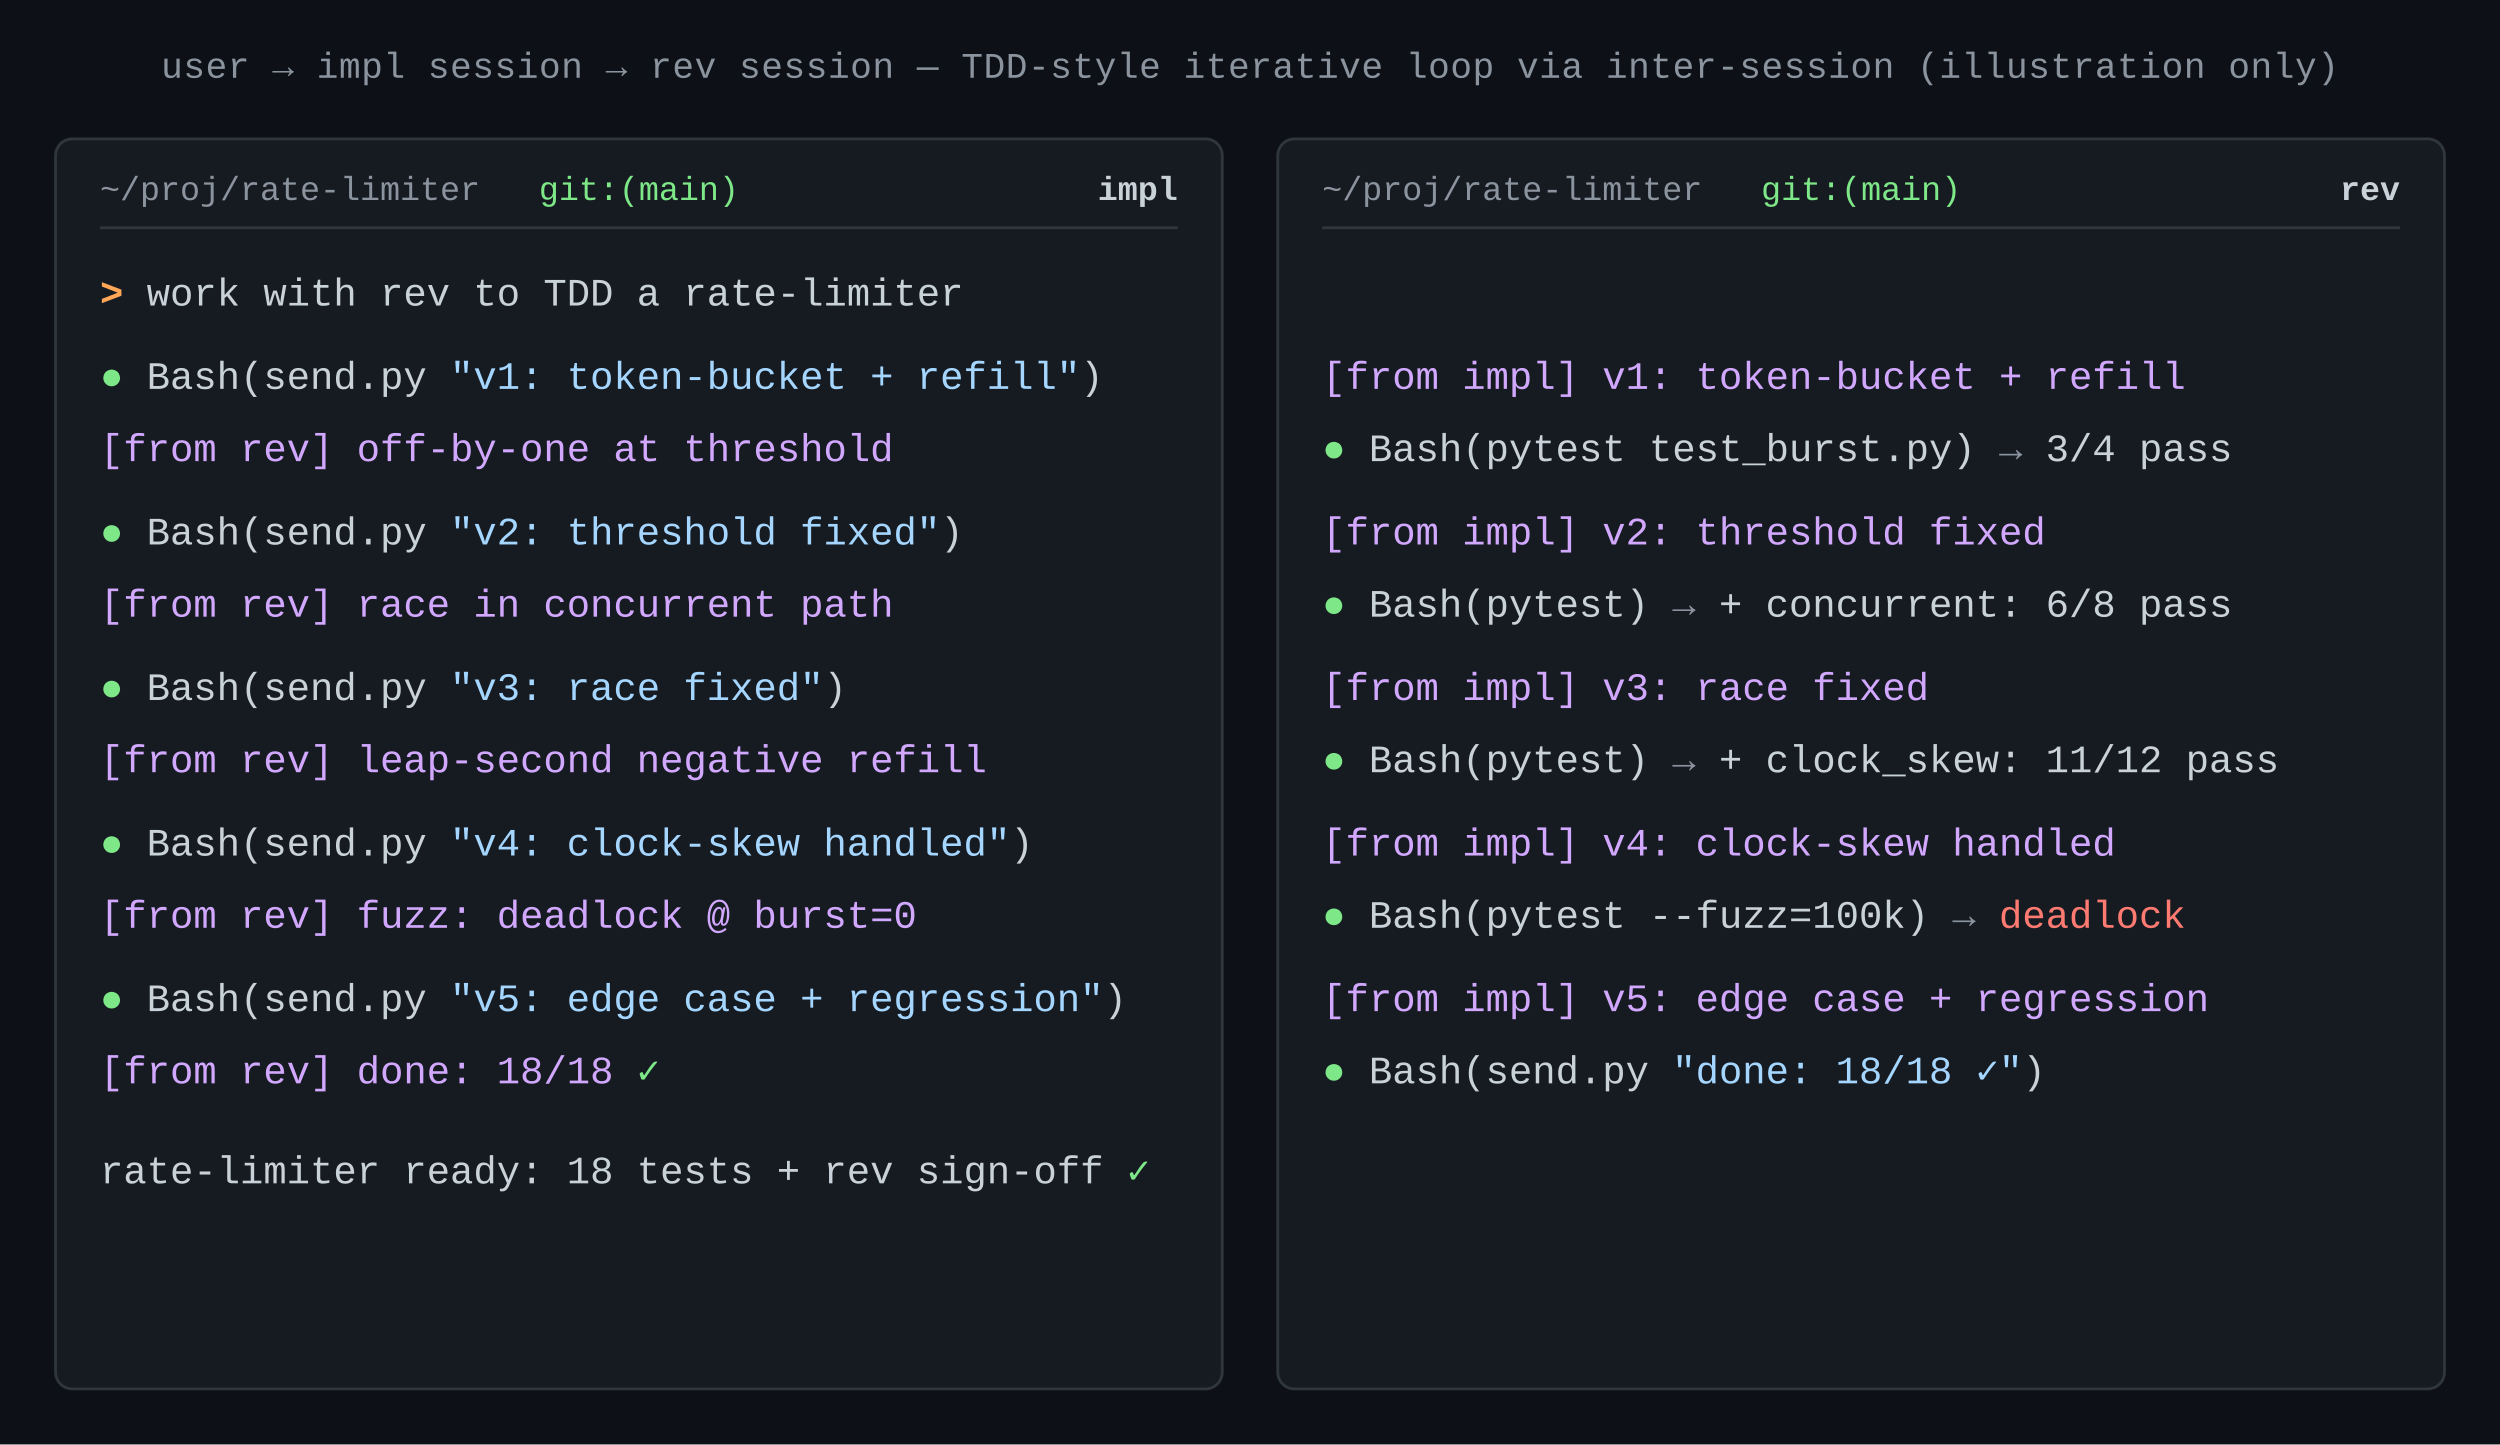
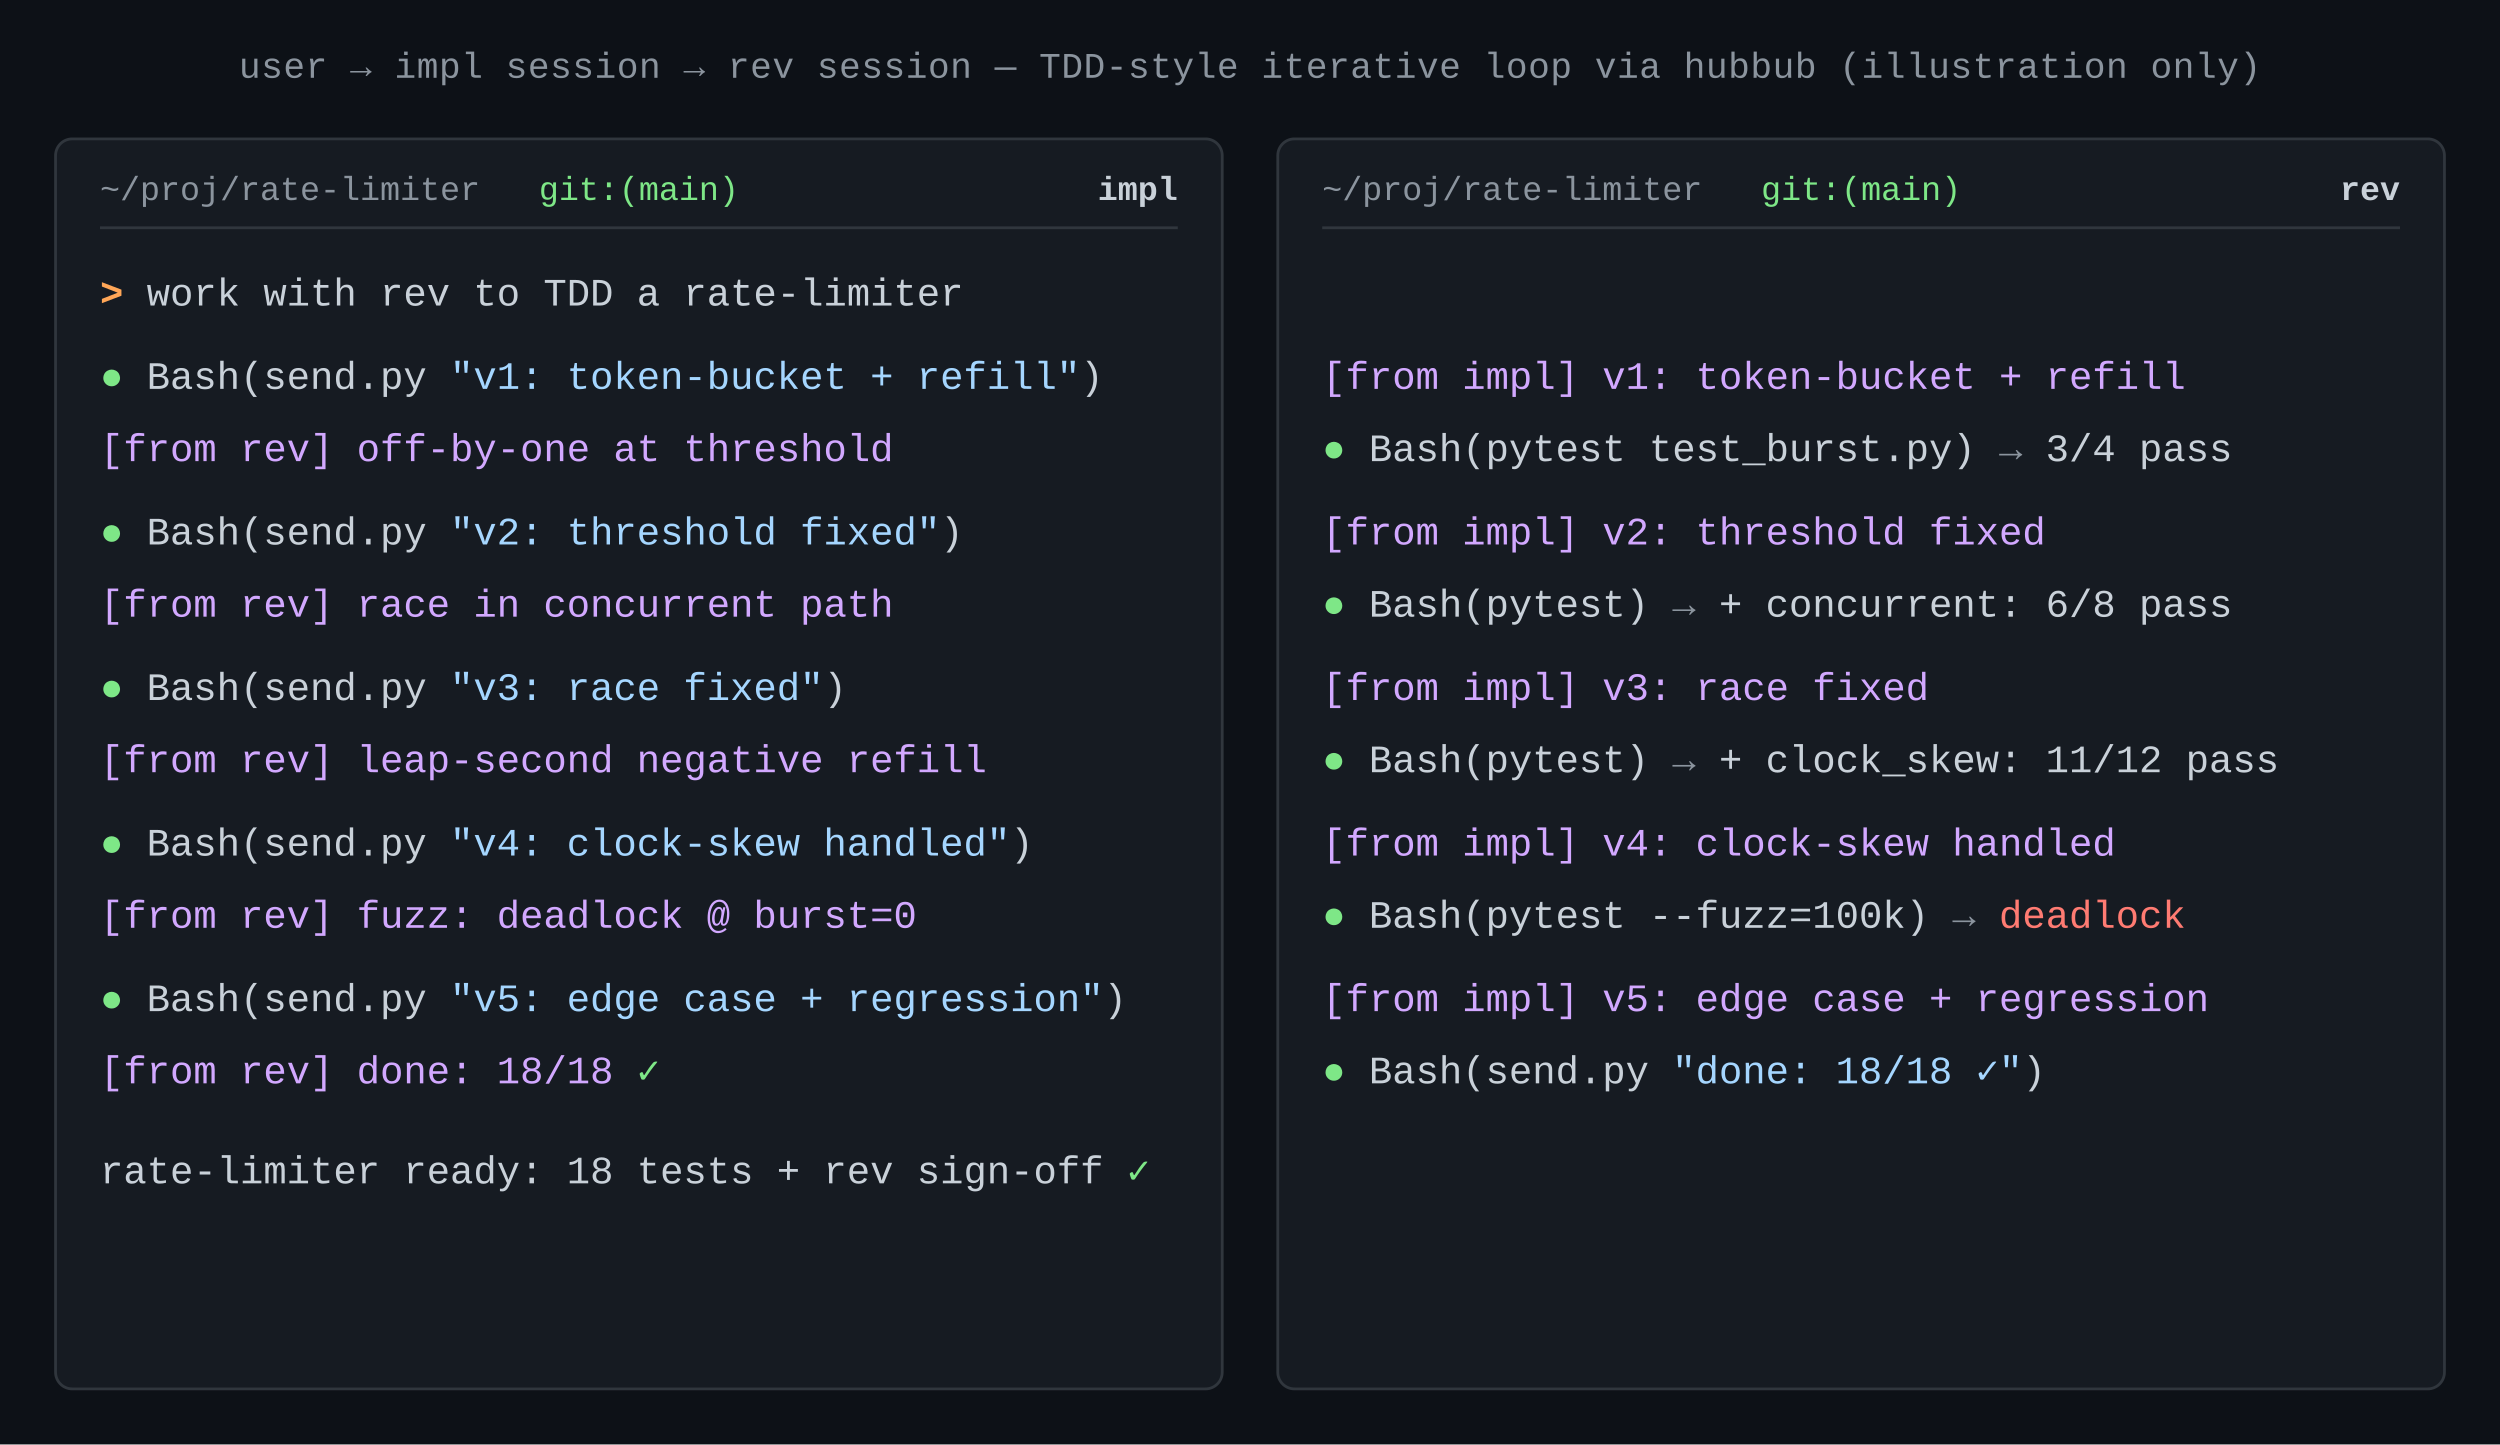
<svg xmlns="http://www.w3.org/2000/svg" viewBox="0 0 900 520" width="900" height="520" role="img" aria-label="Two Claude Code sessions iterating on a rate-limiter via inter-session">
  <style>
    .bg     { fill: #0d1117; }
    .pane   { fill: #161b22; stroke: #30363d; stroke-width: 1; }

    text {
      font-family: ui-monospace, "SF Mono", Menlo, Consolas, "Courier New", monospace;
    }

    .topTitle  { font-size: 13px; font-weight: 500; fill: #8b949e; letter-spacing: 0.2px; }
    .path      { font-size: 12px; font-weight: 500; fill: #8b949e; }
    .branch    { font-size: 12px; font-weight: 500; fill: #7ee787; }
    .role      { font-size: 12px; font-weight: 600; fill: #c9d1d9; }

    .line      { font-size: 14px; fill: #c9d1d9; }
    .incoming  { fill: #d2a8ff; }

    .dot    { fill: #7ee787; }
    .str    { fill: #a5d6ff; }
    .arrow  { fill: #8b949e; }
    .pass   { fill: #7ee787; }
    .fail   { fill: #ff7b72; }
    .prompt { fill: #ffa657; font-weight: 600; }

    /* Cycle = 16s, 0.5s spacing per event = 3.125% per step.
       22 events fade in one after another, then hold, then fade out together. */
    @keyframes f01 { 0%,3.125%  {opacity:0} 6.25%,87.5%  {opacity:1} 93.75%,100% {opacity:0} }
    @keyframes f02 { 0%,6.25%   {opacity:0} 9.375%,87.5% {opacity:1} 93.75%,100% {opacity:0} }
    @keyframes f03 { 0%,9.375%  {opacity:0} 12.5%,87.5%  {opacity:1} 93.75%,100% {opacity:0} }
    @keyframes f04 { 0%,12.5%   {opacity:0} 15.625%,87.5%{opacity:1} 93.75%,100% {opacity:0} }
    @keyframes f05 { 0%,15.625% {opacity:0} 18.75%,87.5% {opacity:1} 93.75%,100% {opacity:0} }
    @keyframes f06 { 0%,18.75%  {opacity:0} 21.875%,87.5%{opacity:1} 93.75%,100% {opacity:0} }
    @keyframes f07 { 0%,21.875% {opacity:0} 25%,87.5%    {opacity:1} 93.75%,100% {opacity:0} }
    @keyframes f08 { 0%,25%     {opacity:0} 28.125%,87.5%{opacity:1} 93.75%,100% {opacity:0} }
    @keyframes f09 { 0%,28.125% {opacity:0} 31.25%,87.5% {opacity:1} 93.75%,100% {opacity:0} }
    @keyframes f10 { 0%,31.25%  {opacity:0} 34.375%,87.5%{opacity:1} 93.75%,100% {opacity:0} }
    @keyframes f11 { 0%,34.375% {opacity:0} 37.5%,87.5%  {opacity:1} 93.75%,100% {opacity:0} }
    @keyframes f12 { 0%,37.5%   {opacity:0} 40.625%,87.5%{opacity:1} 93.75%,100% {opacity:0} }
    @keyframes f13 { 0%,40.625% {opacity:0} 43.75%,87.5% {opacity:1} 93.75%,100% {opacity:0} }
    @keyframes f14 { 0%,43.75%  {opacity:0} 46.875%,87.5%{opacity:1} 93.75%,100% {opacity:0} }
    @keyframes f15 { 0%,46.875% {opacity:0} 50%,87.5%    {opacity:1} 93.75%,100% {opacity:0} }
    @keyframes f16 { 0%,50%     {opacity:0} 53.125%,87.5%{opacity:1} 93.75%,100% {opacity:0} }
    @keyframes f17 { 0%,53.125% {opacity:0} 56.25%,87.5% {opacity:1} 93.75%,100% {opacity:0} }
    @keyframes f18 { 0%,56.25%  {opacity:0} 59.375%,87.5%{opacity:1} 93.75%,100% {opacity:0} }
    @keyframes f19 { 0%,59.375% {opacity:0} 62.5%,87.5%  {opacity:1} 93.75%,100% {opacity:0} }
    @keyframes f20 { 0%,62.5%   {opacity:0} 65.625%,87.5%{opacity:1} 93.75%,100% {opacity:0} }
    @keyframes f21 { 0%,65.625% {opacity:0} 68.75%,87.5% {opacity:1} 93.75%,100% {opacity:0} }
    @keyframes f22 { 0%,68.75%  {opacity:0} 71.875%,87.5%{opacity:1} 93.75%,100% {opacity:0} }

    /* Step order: L0 L1 R1 R2 L2 L3 R3 R4 L4 L5 R5 R6 L6 L7 R7 R8 L8 L9 R9 R10 L10 L11 */
    .L0  { animation: f01 16s linear infinite both; }
    .L1  { animation: f02 16s linear infinite both; }
    .R1  { animation: f03 16s linear infinite both; }
    .R2  { animation: f04 16s linear infinite both; }
    .L2  { animation: f05 16s linear infinite both; }
    .L3  { animation: f06 16s linear infinite both; }
    .R3  { animation: f07 16s linear infinite both; }
    .R4  { animation: f08 16s linear infinite both; }
    .L4  { animation: f09 16s linear infinite both; }
    .L5  { animation: f10 16s linear infinite both; }
    .R5  { animation: f11 16s linear infinite both; }
    .R6  { animation: f12 16s linear infinite both; }
    .L6  { animation: f13 16s linear infinite both; }
    .L7  { animation: f14 16s linear infinite both; }
    .R7  { animation: f15 16s linear infinite both; }
    .R8  { animation: f16 16s linear infinite both; }
    .L8  { animation: f17 16s linear infinite both; }
    .L9  { animation: f18 16s linear infinite both; }
    .R9  { animation: f19 16s linear infinite both; }
    .R10 { animation: f20 16s linear infinite both; }
    .L10 { animation: f21 16s linear infinite both; }
    .L11 { animation: f22 16s linear infinite both; }
  </style>
  <rect class="bg" width="900" height="520" />
-   <text class="topTitle" x="450" y="28" text-anchor="middle">user → impl session → rev session — TDD-style iterative loop via inter-session (illustration only)</text>
+   <text class="topTitle" x="450" y="28" text-anchor="middle">user → impl session → rev session — TDD-style iterative loop via hubbub (illustration only)</text>
  <g transform="translate(20, 50)">
    <rect class="pane" width="420" height="450" rx="6" />
    <text class="path" x="16" y="22">~/proj/rate-limiter</text>
    <text class="branch" x="210" y="22" text-anchor="middle">git:(main)</text>
    <text class="role" x="404" y="22" text-anchor="end">impl</text>
    <line stroke="#30363d" stroke-width="1" x1="16" y1="32" x2="404" y2="32" />
    <g transform="translate(16, 60)">
      <text class="line L0" y="0">
        <tspan class="prompt">&gt;</tspan> work with rev to TDD a rate-limiter</text>
      <text class="line L1" y="30">
        <tspan class="dot">●</tspan> Bash(send.py <tspan class="str">"v1: token-bucket + refill"</tspan>)</text>
      <text class="line incoming L2" y="56">[from rev] off-by-one at threshold</text>
      <text class="line L3" y="86">
        <tspan class="dot">●</tspan> Bash(send.py <tspan class="str">"v2: threshold fixed"</tspan>)</text>
      <text class="line incoming L4" y="112">[from rev] race in concurrent path</text>
      <text class="line L5" y="142">
        <tspan class="dot">●</tspan> Bash(send.py <tspan class="str">"v3: race fixed"</tspan>)</text>
      <text class="line incoming L6" y="168">[from rev] leap-second negative refill</text>
      <text class="line L7" y="198">
        <tspan class="dot">●</tspan> Bash(send.py <tspan class="str">"v4: clock-skew handled"</tspan>)</text>
      <text class="line incoming L8" y="224">[from rev] fuzz: deadlock @ burst=0</text>
      <text class="line L9" y="254">
        <tspan class="dot">●</tspan> Bash(send.py <tspan class="str">"v5: edge case + regression"</tspan>)</text>
      <text class="line incoming L10" y="280">[from rev] done: 18/18 <tspan class="pass">✓</tspan>
      </text>
      <text class="line L11" y="316">rate-limiter ready: 18 tests + rev sign-off <tspan class="pass">✓</tspan>
      </text>
    </g>
  </g>
  <g transform="translate(460, 50)">
    <rect class="pane" width="420" height="450" rx="6" />
    <text class="path" x="16" y="22">~/proj/rate-limiter</text>
    <text class="branch" x="210" y="22" text-anchor="middle">git:(main)</text>
    <text class="role" x="404" y="22" text-anchor="end">rev</text>
    <line stroke="#30363d" stroke-width="1" x1="16" y1="32" x2="404" y2="32" />
    <g transform="translate(16, 90)">
      <text class="line incoming R1" y="0">[from impl] v1: token-bucket + refill</text>
      <text class="line R2" y="26">
        <tspan class="dot">●</tspan> Bash(pytest test_burst.py) <tspan class="arrow">→</tspan> 3/4 pass</text>
      <text class="line incoming R3" y="56">[from impl] v2: threshold fixed</text>
      <text class="line R4" y="82">
        <tspan class="dot">●</tspan> Bash(pytest) <tspan class="arrow">→</tspan> + concurrent: 6/8 pass</text>
      <text class="line incoming R5" y="112">[from impl] v3: race fixed</text>
      <text class="line R6" y="138">
        <tspan class="dot">●</tspan> Bash(pytest) <tspan class="arrow">→</tspan> + clock_skew: 11/12 pass</text>
      <text class="line incoming R7" y="168">[from impl] v4: clock-skew handled</text>
      <text class="line R8" y="194">
        <tspan class="dot">●</tspan> Bash(pytest --fuzz=100k) <tspan class="arrow">→</tspan>
        <tspan class="fail">deadlock</tspan>
      </text>
      <text class="line incoming R9" y="224">[from impl] v5: edge case + regression</text>
      <text class="line R10" y="250">
        <tspan class="dot">●</tspan> Bash(send.py <tspan class="str">"done: 18/18 ✓"</tspan>)</text>
    </g>
  </g>
</svg>
